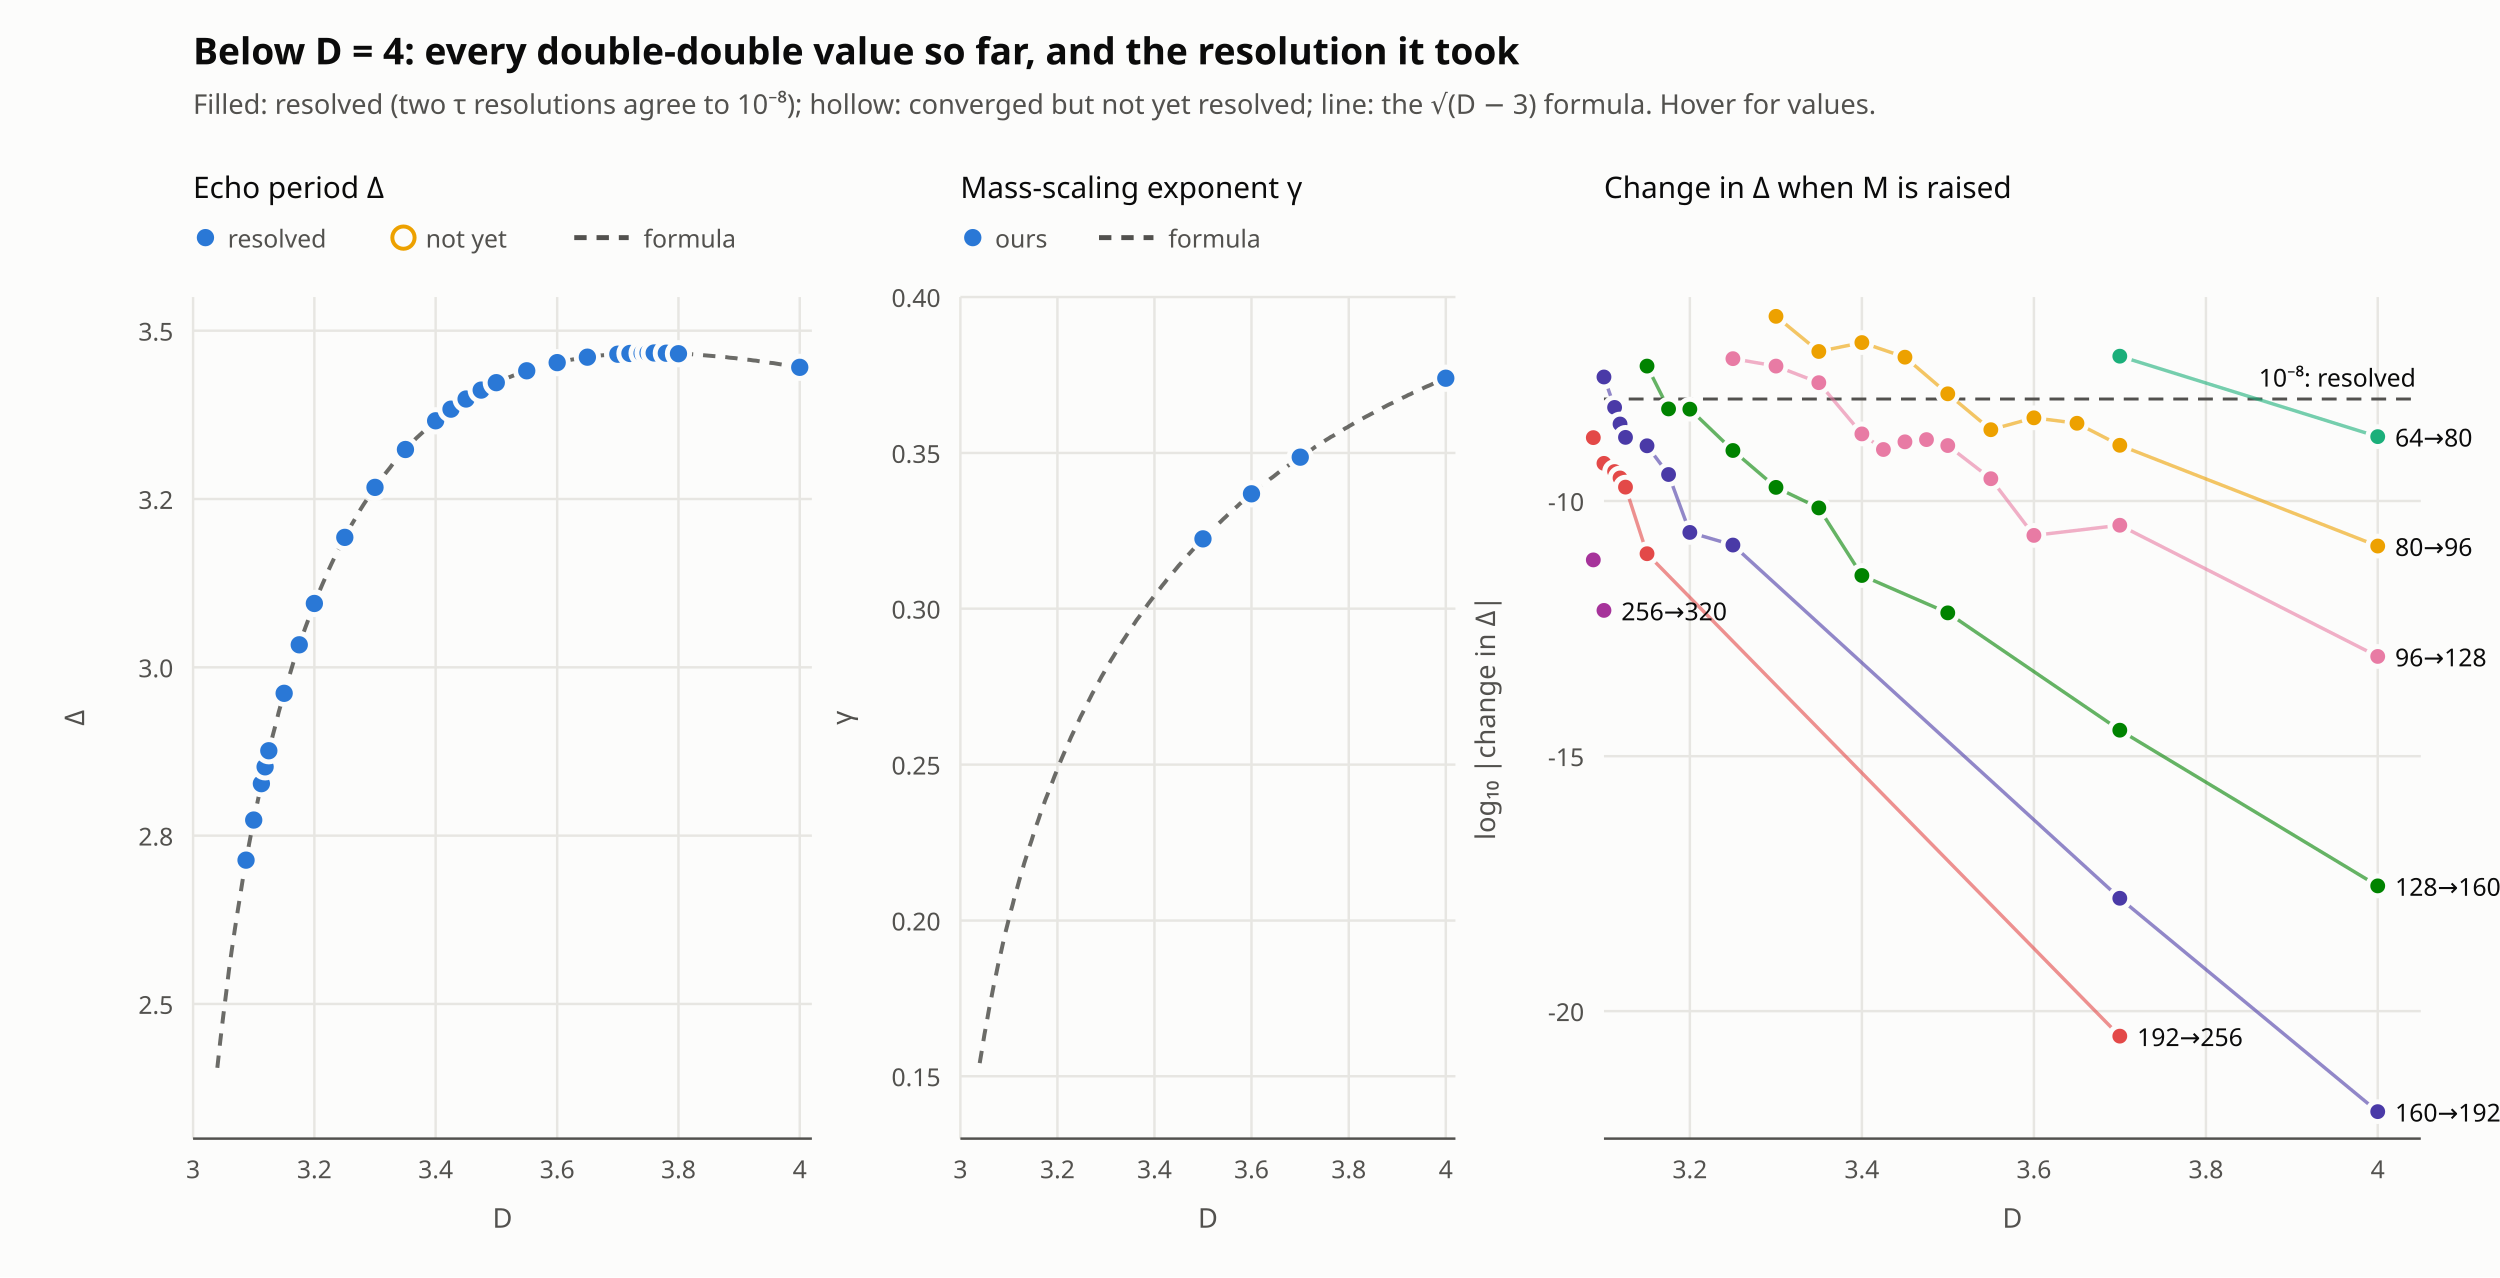
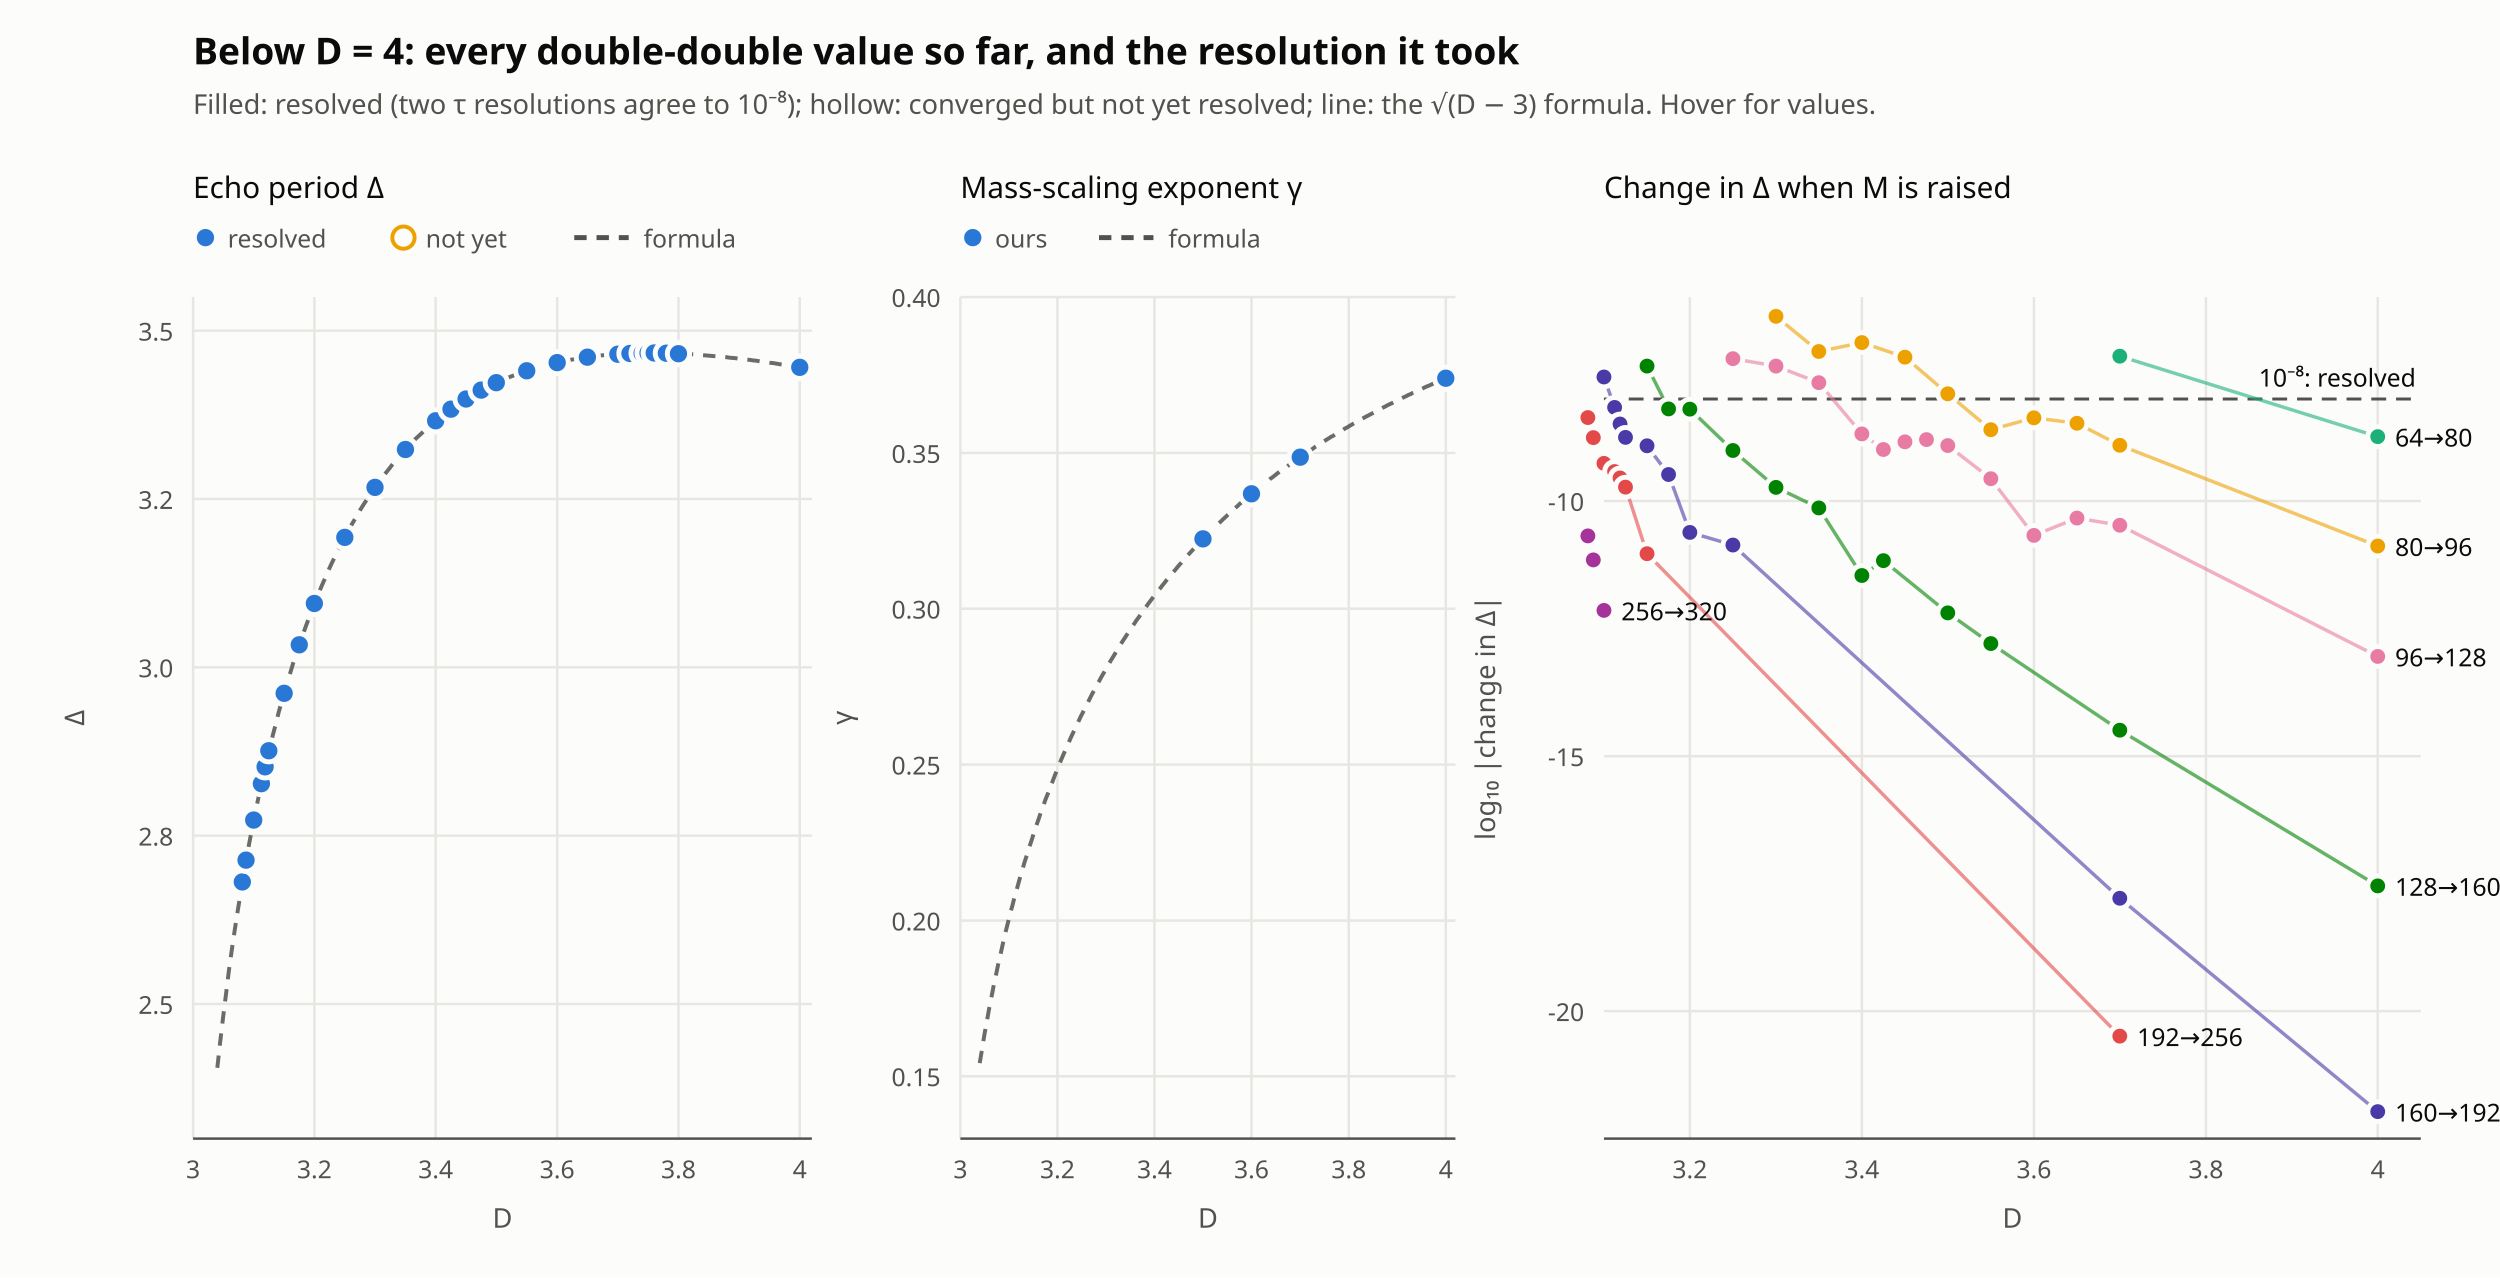
<svg xmlns="http://www.w3.org/2000/svg" width="1010" height="516" viewBox="0 0 1010 516" font-family="system-ui, sans-serif">
  <style>@media (prefers-color-scheme: dark){[fill="#fcfcfb"]{fill:#201f1d}[stroke="#fcfcfb"]{stroke:#201f1d}[fill="#0b0b0b"]{fill:#e8e6e3}[stroke="#0b0b0b"]{stroke:#e8e6e3}[fill="#52514e"]{fill:#a8a49d}[stroke="#52514e"]{stroke:#a8a49d}[fill="#e7e6e2"]{fill:#343230}[stroke="#e7e6e2"]{stroke:#343230}[fill="#efeeea"]{fill:#2a2927}[stroke="#efeeea"]{stroke:#2a2927}[fill="#eb6834"]{fill:#dd5c26}[stroke="#eb6834"]{stroke:#dd5c26}[fill="#7a7668"]{fill:#948e82}[stroke="#7a7668"]{stroke:#948e82}}</style>
  <rect width="1010" height="516" fill="#fcfcfb" />
  <text x="78.0" y="26.0" font-size="15" fill="#0b0b0b" text-anchor="start" font-weight="bold">Below D = 4: every double-double value so far, and the resolution it took</text>
  <text x="78.0" y="46.0" font-size="11" fill="#52514e" text-anchor="start" font-weight="normal">Filled: resolved (two τ resolutions agree to 10⁻⁸); hollow: converged but not yet resolved; line: the √(D − 3) formula. Hover for values.</text>
  <text x="78.0" y="80.0" font-size="12" fill="#0b0b0b" text-anchor="start" font-weight="normal">Echo period Δ</text>
  <line x1="78.0" y1="405.6" x2="328.0" y2="405.6" stroke="#e7e6e2" stroke-width="1" />
  <text x="70.0" y="409.6" font-size="10" fill="#52514e" text-anchor="end" font-weight="normal">2.5</text>
  <line x1="78.0" y1="337.6" x2="328.0" y2="337.6" stroke="#e7e6e2" stroke-width="1" />
  <text x="70.0" y="341.6" font-size="10" fill="#52514e" text-anchor="end" font-weight="normal">2.8</text>
  <line x1="78.0" y1="269.6" x2="328.0" y2="269.6" stroke="#e7e6e2" stroke-width="1" />
  <text x="70.0" y="273.6" font-size="10" fill="#52514e" text-anchor="end" font-weight="normal">3.0</text>
  <line x1="78.0" y1="201.6" x2="328.0" y2="201.6" stroke="#e7e6e2" stroke-width="1" />
  <text x="70.0" y="205.6" font-size="10" fill="#52514e" text-anchor="end" font-weight="normal">3.2</text>
  <line x1="78.0" y1="133.6" x2="328.0" y2="133.6" stroke="#e7e6e2" stroke-width="1" />
  <text x="70.0" y="137.6" font-size="10" fill="#52514e" text-anchor="end" font-weight="normal">3.5</text>
  <line x1="78.0" y1="120.0" x2="78.0" y2="460.0" stroke="#e7e6e2" stroke-width="1" />
  <text x="78.0" y="476.0" font-size="10" fill="#52514e" text-anchor="middle" font-weight="normal">3</text>
  <line x1="127.0" y1="120.0" x2="127.0" y2="460.0" stroke="#e7e6e2" stroke-width="1" />
  <text x="127.0" y="476.0" font-size="10" fill="#52514e" text-anchor="middle" font-weight="normal">3.2</text>
  <line x1="176.0" y1="120.0" x2="176.0" y2="460.0" stroke="#e7e6e2" stroke-width="1" />
  <text x="176.0" y="476.0" font-size="10" fill="#52514e" text-anchor="middle" font-weight="normal">3.4</text>
  <line x1="225.1" y1="120.0" x2="225.1" y2="460.0" stroke="#e7e6e2" stroke-width="1" />
  <text x="225.1" y="476.0" font-size="10" fill="#52514e" text-anchor="middle" font-weight="normal">3.6</text>
  <line x1="274.1" y1="120.0" x2="274.1" y2="460.0" stroke="#e7e6e2" stroke-width="1" />
  <text x="274.1" y="476.0" font-size="10" fill="#52514e" text-anchor="middle" font-weight="normal">3.8</text>
  <line x1="323.1" y1="120.0" x2="323.1" y2="460.0" stroke="#e7e6e2" stroke-width="1" />
  <text x="323.1" y="476.0" font-size="10" fill="#52514e" text-anchor="middle" font-weight="normal">4</text>
  <line x1="78.0" y1="460.0" x2="328.0" y2="460.0" stroke="#52514e" stroke-width="1" />
  <text x="203.0" y="496.0" font-size="11" fill="#52514e" text-anchor="middle" font-weight="normal">D</text>
  <text x="34.0" y="290.0" font-size="11" fill="#52514e" text-anchor="middle" transform="rotate(-90 34.0 290.0)">Δ</text>
  <path d="M87.8,431.4 L89.0,420.5 L90.2,410.4 L91.4,400.9 L92.5,391.9 L93.7,383.4 L94.9,375.3 L96.1,367.6 L97.3,360.2 L98.4,353.2 L99.6,346.5 L100.8,340.1 L102.0,333.9 L103.2,328.0 L104.4,322.3 L105.5,316.8 L106.7,311.5 L107.9,306.4 L109.1,301.5 L110.3,296.7 L111.5,292.2 L112.6,287.7 L113.8,283.5 L115.0,279.3 L116.2,275.3 L117.4,271.4 L118.5,267.7 L119.7,264.0 L120.9,260.5 L122.1,257.1 L123.3,253.7 L124.5,250.5 L125.6,247.4 L126.8,244.3 L128.0,241.4 L129.2,238.5 L130.4,235.7 L131.6,233.0 L132.7,230.4 L133.9,227.8 L135.1,225.3 L136.3,222.9 L137.5,220.5 L138.6,218.3 L139.8,216.0 L141.0,213.9 L142.2,211.7 L143.4,209.7 L144.6,207.7 L145.7,205.7 L146.9,203.8 L148.1,202.0 L149.3,200.2 L150.5,198.4 L151.7,196.7 L152.8,195.1 L154.0,193.5 L155.2,191.9 L156.4,190.4 L157.6,188.9 L158.7,187.4 L159.9,186.0 L161.1,184.6 L162.3,183.3 L163.5,182.0 L164.7,180.7 L165.8,179.4 L167.0,178.2 L168.2,177.0 L169.4,175.9 L170.6,174.8 L171.8,173.7 L172.9,172.6 L174.1,171.6 L175.3,170.6 L176.5,169.6 L177.7,168.7 L178.8,167.7 L180.0,166.8 L181.2,166.0 L182.4,165.1 L183.6,164.3 L184.8,163.5 L185.9,162.7 L187.1,161.9 L188.3,161.2 L189.5,160.4 L190.7,159.7 L191.9,159.1 L193.0,158.4 L194.2,157.7 L195.4,157.1 L196.6,156.5 L197.8,155.9 L198.9,155.3 L200.1,154.8 L201.3,154.3 L202.5,153.7 L203.7,153.2 L204.9,152.7 L206.0,152.3 L207.2,151.8 L208.4,151.3 L209.6,150.9 L210.8,150.5 L212.0,150.1 L213.1,149.7 L214.3,149.3 L215.5,149.0 L216.7,148.6 L217.9,148.3 L219.0,147.9 L220.2,147.6 L221.4,147.3 L222.6,147.0 L223.8,146.8 L225.0,146.5 L226.1,146.2 L227.3,146.0 L228.5,145.7 L229.7,145.5 L230.9,145.3 L232.1,145.1 L233.2,144.9 L234.4,144.7 L235.6,144.5 L236.8,144.4 L238.0,144.2 L239.1,144.0 L240.3,143.9 L241.5,143.8 L242.7,143.6 L243.9,143.5 L245.1,143.4 L246.2,143.3 L247.4,143.2 L248.6,143.1 L249.8,143.1 L251.0,143.0 L252.2,142.9 L253.3,142.9 L254.5,142.8 L255.7,142.8 L256.9,142.7 L258.1,142.7 L259.2,142.7 L260.4,142.7 L261.6,142.6 L262.8,142.6 L264.0,142.6 L265.2,142.6 L266.3,142.7 L267.5,142.7 L268.7,142.7 L269.9,142.7 L271.1,142.8 L272.3,142.8 L273.4,142.8 L274.6,142.9 L275.8,143.0 L277.0,143.0 L278.2,143.1 L279.3,143.1 L280.5,143.2 L281.7,143.3 L282.9,143.4 L284.1,143.5 L285.3,143.6 L286.4,143.7 L287.6,143.8 L288.8,143.9 L290.0,144.0 L291.2,144.1 L292.4,144.2 L293.5,144.3 L294.7,144.5 L295.9,144.6 L297.1,144.7 L298.3,144.9 L299.5,145.0 L300.6,145.1 L301.8,145.3 L303.0,145.4 L304.2,145.6 L305.4,145.7 L306.5,145.9 L307.7,146.1 L308.9,146.2 L310.1,146.4 L311.3,146.6 L312.5,146.7 L313.6,146.9 L314.8,147.1 L316.0,147.3 L317.2,147.5 L318.4,147.7 L319.6,147.8 L320.7,148.0 L321.9,148.2 L323.1,148.4" fill="none" stroke="#52514e" stroke-width="1.6" stroke-opacity="0.85" stroke-linejoin="round" stroke-dasharray="5 4" />
  <g>
+     <circle cx="97.9" cy="356.3" r="4.5" fill="#2a78d6" stroke="#fcfcfb" stroke-width="2" />
+   </g>
+   <g>
    <circle cx="99.4" cy="347.5" r="4.5" fill="#2a78d6" stroke="#fcfcfb" stroke-width="2" />
  </g>
  <g>
    <circle cx="102.5" cy="331.3" r="4.5" fill="#2a78d6" stroke="#fcfcfb" stroke-width="2" />
  </g>
  <g>
    <circle cx="105.6" cy="316.6" r="4.5" fill="#2a78d6" stroke="#fcfcfb" stroke-width="2" />
  </g>
  <g>
    <circle cx="107.1" cy="309.8" r="4.5" fill="#2a78d6" stroke="#fcfcfb" stroke-width="2" />
  </g>
  <g>
    <circle cx="108.6" cy="303.3" r="4.5" fill="#2a78d6" stroke="#fcfcfb" stroke-width="2" />
  </g>
  <g>
    <circle cx="114.8" cy="280.1" r="4.5" fill="#2a78d6" stroke="#fcfcfb" stroke-width="2" />
  </g>
  <g>
    <circle cx="120.9" cy="260.5" r="4.5" fill="#2a78d6" stroke="#fcfcfb" stroke-width="2" />
  </g>
  <g>
    <circle cx="127.0" cy="243.8" r="4.5" fill="#2a78d6" stroke="#fcfcfb" stroke-width="2" />
  </g>
  <g>
    <circle cx="139.3" cy="217.1" r="4.5" fill="#2a78d6" stroke="#fcfcfb" stroke-width="2" />
  </g>
  <g>
    <circle cx="151.5" cy="196.9" r="4.5" fill="#2a78d6" stroke="#fcfcfb" stroke-width="2" />
  </g>
  <g>
    <circle cx="163.8" cy="181.6" r="4.5" fill="#2a78d6" stroke="#fcfcfb" stroke-width="2" />
  </g>
  <g>
    <circle cx="176.0" cy="170.0" r="4.5" fill="#2a78d6" stroke="#fcfcfb" stroke-width="2" />
  </g>
  <g>
    <circle cx="182.2" cy="165.3" r="4.5" fill="#2a78d6" stroke="#fcfcfb" stroke-width="2" />
  </g>
  <g>
    <circle cx="188.3" cy="161.2" r="4.5" fill="#2a78d6" stroke="#fcfcfb" stroke-width="2" />
  </g>
  <g>
    <circle cx="194.4" cy="157.6" r="4.5" fill="#2a78d6" stroke="#fcfcfb" stroke-width="2" />
  </g>
  <g>
    <circle cx="200.5" cy="154.6" r="4.5" fill="#2a78d6" stroke="#fcfcfb" stroke-width="2" />
  </g>
  <g>
    <circle cx="212.8" cy="149.8" r="4.5" fill="#2a78d6" stroke="#fcfcfb" stroke-width="2" />
  </g>
  <g>
    <circle cx="225.1" cy="146.5" r="4.5" fill="#2a78d6" stroke="#fcfcfb" stroke-width="2" />
  </g>
  <g>
    <circle cx="237.3" cy="144.3" r="4.5" fill="#2a78d6" stroke="#fcfcfb" stroke-width="2" />
  </g>
  <g>
    <circle cx="249.6" cy="143.1" r="4.5" fill="#2a78d6" stroke="#fcfcfb" stroke-width="2" />
  </g>
  <g>
    <circle cx="254.5" cy="142.8" r="4.5" fill="#2a78d6" stroke="#fcfcfb" stroke-width="2" />
  </g>
  <g>
    <circle cx="259.4" cy="142.7" r="4.5" fill="#2a78d6" stroke="#fcfcfb" stroke-width="2" />
  </g>
  <g>
    <circle cx="261.8" cy="142.6" r="4.5" fill="#2a78d6" stroke="#fcfcfb" stroke-width="2" />
  </g>
  <g>
    <circle cx="264.3" cy="142.6" r="4.5" fill="#2a78d6" stroke="#fcfcfb" stroke-width="2" />
  </g>
  <g>
    <circle cx="269.2" cy="142.7" r="4.5" fill="#2a78d6" stroke="#fcfcfb" stroke-width="2" />
  </g>
  <g>
    <circle cx="274.1" cy="142.9" r="4.5" fill="#2a78d6" stroke="#fcfcfb" stroke-width="2" />
  </g>
  <g>
    <circle cx="323.1" cy="148.4" r="4.5" fill="#2a78d6" stroke="#fcfcfb" stroke-width="2" />
  </g>
  <g>
    <circle cx="83.0" cy="96.0" r="4.5" fill="#2a78d6" stroke="#fcfcfb" stroke-width="2" />
  </g>
  <text x="92.0" y="100.0" font-size="10" fill="#52514e" text-anchor="start" font-weight="normal">resolved</text>
  <g>
    <circle cx="163.0" cy="96.0" r="4.5" fill="#fcfcfb" stroke="#eda100" stroke-width="1.6" />
  </g>
  <text x="172.0" y="100.0" font-size="10" fill="#52514e" text-anchor="start" font-weight="normal">not yet</text>
  <line x1="232.0" y1="96.0" x2="254.0" y2="96.0" stroke="#52514e" stroke-width="2" stroke-dasharray="5 4" />
  <text x="260.0" y="100.0" font-size="10" fill="#52514e" text-anchor="start" font-weight="normal">formula</text>
  <text x="388.0" y="80.0" font-size="12" fill="#0b0b0b" text-anchor="start" font-weight="normal">Mass-scaling exponent γ</text>
  <line x1="388.0" y1="434.8" x2="588.0" y2="434.8" stroke="#e7e6e2" stroke-width="1" />
  <text x="380.0" y="438.8" font-size="10" fill="#52514e" text-anchor="end" font-weight="normal">0.15</text>
  <line x1="388.0" y1="371.9" x2="588.0" y2="371.9" stroke="#e7e6e2" stroke-width="1" />
  <text x="380.0" y="375.9" font-size="10" fill="#52514e" text-anchor="end" font-weight="normal">0.20</text>
  <line x1="388.0" y1="308.9" x2="588.0" y2="308.9" stroke="#e7e6e2" stroke-width="1" />
  <text x="380.0" y="312.9" font-size="10" fill="#52514e" text-anchor="end" font-weight="normal">0.25</text>
  <line x1="388.0" y1="245.9" x2="588.0" y2="245.9" stroke="#e7e6e2" stroke-width="1" />
  <text x="380.0" y="249.9" font-size="10" fill="#52514e" text-anchor="end" font-weight="normal">0.30</text>
  <line x1="388.0" y1="183.0" x2="588.0" y2="183.0" stroke="#e7e6e2" stroke-width="1" />
  <text x="380.0" y="187.0" font-size="10" fill="#52514e" text-anchor="end" font-weight="normal">0.35</text>
  <line x1="388.0" y1="120.0" x2="588.0" y2="120.0" stroke="#e7e6e2" stroke-width="1" />
  <text x="380.0" y="124.0" font-size="10" fill="#52514e" text-anchor="end" font-weight="normal">0.40</text>
  <line x1="388.0" y1="120.0" x2="388.0" y2="460.0" stroke="#e7e6e2" stroke-width="1" />
  <text x="388.0" y="476.0" font-size="10" fill="#52514e" text-anchor="middle" font-weight="normal">3</text>
  <line x1="427.2" y1="120.0" x2="427.2" y2="460.0" stroke="#e7e6e2" stroke-width="1" />
  <text x="427.2" y="476.0" font-size="10" fill="#52514e" text-anchor="middle" font-weight="normal">3.2</text>
  <line x1="466.4" y1="120.0" x2="466.4" y2="460.0" stroke="#e7e6e2" stroke-width="1" />
  <text x="466.4" y="476.0" font-size="10" fill="#52514e" text-anchor="middle" font-weight="normal">3.4</text>
  <line x1="505.6" y1="120.0" x2="505.6" y2="460.0" stroke="#e7e6e2" stroke-width="1" />
  <text x="505.6" y="476.0" font-size="10" fill="#52514e" text-anchor="middle" font-weight="normal">3.6</text>
  <line x1="544.9" y1="120.0" x2="544.9" y2="460.0" stroke="#e7e6e2" stroke-width="1" />
  <text x="544.9" y="476.0" font-size="10" fill="#52514e" text-anchor="middle" font-weight="normal">3.8</text>
  <line x1="584.1" y1="120.0" x2="584.1" y2="460.0" stroke="#e7e6e2" stroke-width="1" />
  <text x="584.1" y="476.0" font-size="10" fill="#52514e" text-anchor="middle" font-weight="normal">4</text>
  <line x1="388.0" y1="460.0" x2="588.0" y2="460.0" stroke="#52514e" stroke-width="1" />
  <text x="488.0" y="496.0" font-size="11" fill="#52514e" text-anchor="middle" font-weight="normal">D</text>
  <text x="344.0" y="290.0" font-size="11" fill="#52514e" text-anchor="middle" transform="rotate(-90 344.0 290.0)">γ</text>
  <path d="M395.8,429.5 L396.8,423.6 L397.7,418.0 L398.7,412.6 L399.6,407.5 L400.6,402.6 L401.5,397.9 L402.5,393.3 L403.4,388.9 L404.4,384.7 L405.3,380.6 L406.2,376.7 L407.2,372.8 L408.1,369.1 L409.1,365.5 L410.0,361.9 L411.0,358.5 L411.9,355.2 L412.9,351.9 L413.8,348.7 L414.8,345.6 L415.7,342.6 L416.7,339.7 L417.6,336.8 L418.5,334.0 L419.5,331.2 L420.4,328.5 L421.4,325.8 L422.3,323.2 L423.3,320.7 L424.2,318.2 L425.2,315.8 L426.1,313.4 L427.1,311.0 L428.0,308.7 L428.9,306.5 L429.9,304.2 L430.8,302.1 L431.8,299.9 L432.7,297.8 L433.7,295.7 L434.6,293.7 L435.6,291.7 L436.5,289.7 L437.5,287.8 L438.4,285.9 L439.4,284.0 L440.3,282.2 L441.2,280.4 L442.2,278.6 L443.1,276.8 L444.1,275.1 L445.0,273.4 L446.0,271.7 L446.9,270.0 L447.9,268.4 L448.8,266.8 L449.8,265.2 L450.7,263.7 L451.7,262.1 L452.6,260.6 L453.5,259.1 L454.5,257.6 L455.4,256.2 L456.4,254.7 L457.3,253.3 L458.3,251.9 L459.2,250.5 L460.2,249.2 L461.1,247.8 L462.1,246.5 L463.0,245.2 L463.9,243.9 L464.9,242.6 L465.8,241.4 L466.8,240.1 L467.7,238.9 L468.7,237.7 L469.6,236.5 L470.6,235.3 L471.5,234.1 L472.5,233.0 L473.4,231.8 L474.4,230.7 L475.3,229.6 L476.2,228.5 L477.2,227.4 L478.1,226.3 L479.1,225.2 L480.0,224.2 L481.0,223.1 L481.9,222.1 L482.9,221.1 L483.8,220.1 L484.8,219.1 L485.7,218.1 L486.7,217.1 L487.6,216.1 L488.5,215.2 L489.5,214.2 L490.4,213.3 L491.4,212.4 L492.3,211.5 L493.3,210.6 L494.2,209.7 L495.2,208.8 L496.1,207.9 L497.1,207.0 L498.0,206.2 L498.9,205.3 L499.9,204.5 L500.8,203.6 L501.8,202.8 L502.7,202.0 L503.7,201.2 L504.6,200.4 L505.6,199.6 L506.5,198.8 L507.5,198.0 L508.4,197.3 L509.4,196.5 L510.3,195.7 L511.2,195.0 L512.2,194.3 L513.1,193.5 L514.1,192.8 L515.0,192.1 L516.0,191.3 L516.9,190.6 L517.9,189.9 L518.8,189.2 L519.8,188.6 L520.7,187.9 L521.6,187.2 L522.6,186.5 L523.5,185.9 L524.5,185.2 L525.4,184.5 L526.4,183.9 L527.3,183.2 L528.3,182.6 L529.2,182.0 L530.2,181.4 L531.1,180.7 L532.1,180.1 L533.0,179.5 L533.9,178.9 L534.9,178.3 L535.8,177.7 L536.8,177.1 L537.7,176.5 L538.7,176.0 L539.6,175.4 L540.6,174.8 L541.5,174.2 L542.5,173.7 L543.4,173.1 L544.4,172.6 L545.3,172.0 L546.2,171.5 L547.2,170.9 L548.1,170.4 L549.1,169.9 L550.0,169.3 L551.0,168.8 L551.9,168.3 L552.9,167.8 L553.8,167.3 L554.8,166.8 L555.7,166.3 L556.6,165.8 L557.6,165.3 L558.5,164.8 L559.5,164.3 L560.4,163.8 L561.4,163.3 L562.3,162.9 L563.3,162.4 L564.2,161.9 L565.2,161.4 L566.1,161.0 L567.1,160.5 L568.0,160.1 L568.9,159.6 L569.9,159.2 L570.8,158.7 L571.8,158.3 L572.7,157.8 L573.7,157.4 L574.6,157.0 L575.6,156.5 L576.5,156.1 L577.5,155.7 L578.4,155.3 L579.3,154.8 L580.3,154.4 L581.2,154.0 L582.2,153.6 L583.1,153.2 L584.1,152.8" fill="none" stroke="#52514e" stroke-width="1.6" stroke-opacity="0.85" stroke-linejoin="round" stroke-dasharray="5 4" />
  <g>
    <circle cx="486.0" cy="217.7" r="4.5" fill="#2a78d6" stroke="#fcfcfb" stroke-width="2" />
  </g>
  <g>
    <circle cx="505.6" cy="199.5" r="4.5" fill="#2a78d6" stroke="#fcfcfb" stroke-width="2" />
  </g>
  <g>
    <circle cx="525.3" cy="184.7" r="4.5" fill="#2a78d6" stroke="#fcfcfb" stroke-width="2" />
  </g>
  <g>
    <circle cx="584.1" cy="152.8" r="4.5" fill="#2a78d6" stroke="#fcfcfb" stroke-width="2" />
  </g>
  <g>
    <circle cx="393.0" cy="96.0" r="4.5" fill="#2a78d6" stroke="#fcfcfb" stroke-width="2" />
  </g>
  <text x="402.0" y="100.0" font-size="10" fill="#52514e" text-anchor="start" font-weight="normal">ours</text>
  <line x1="444.0" y1="96.0" x2="466.0" y2="96.0" stroke="#52514e" stroke-width="2" stroke-dasharray="5 4" />
  <text x="472.0" y="100.0" font-size="10" fill="#52514e" text-anchor="start" font-weight="normal">formula</text>
  <text x="648.0" y="80.0" font-size="12" fill="#0b0b0b" text-anchor="start" font-weight="normal">Change in Δ when M is raised</text>
  <line x1="648.0" y1="408.5" x2="978.0" y2="408.5" stroke="#e7e6e2" stroke-width="1" />
  <text x="640.0" y="412.5" font-size="10" fill="#52514e" text-anchor="end" font-weight="normal">-20</text>
  <line x1="648.0" y1="305.5" x2="978.0" y2="305.5" stroke="#e7e6e2" stroke-width="1" />
  <text x="640.0" y="309.5" font-size="10" fill="#52514e" text-anchor="end" font-weight="normal">-15</text>
  <line x1="648.0" y1="202.4" x2="978.0" y2="202.4" stroke="#e7e6e2" stroke-width="1" />
  <text x="640.0" y="206.4" font-size="10" fill="#52514e" text-anchor="end" font-weight="normal">-10</text>
  <line x1="682.7" y1="120.0" x2="682.7" y2="460.0" stroke="#e7e6e2" stroke-width="1" />
  <text x="682.7" y="476.0" font-size="10" fill="#52514e" text-anchor="middle" font-weight="normal">3.2</text>
  <line x1="752.2" y1="120.0" x2="752.2" y2="460.0" stroke="#e7e6e2" stroke-width="1" />
  <text x="752.2" y="476.0" font-size="10" fill="#52514e" text-anchor="middle" font-weight="normal">3.4</text>
  <line x1="821.7" y1="120.0" x2="821.7" y2="460.0" stroke="#e7e6e2" stroke-width="1" />
  <text x="821.7" y="476.0" font-size="10" fill="#52514e" text-anchor="middle" font-weight="normal">3.6</text>
  <line x1="891.2" y1="120.0" x2="891.2" y2="460.0" stroke="#e7e6e2" stroke-width="1" />
  <text x="891.2" y="476.0" font-size="10" fill="#52514e" text-anchor="middle" font-weight="normal">3.8</text>
  <line x1="960.6" y1="120.0" x2="960.6" y2="460.0" stroke="#e7e6e2" stroke-width="1" />
  <text x="960.6" y="476.0" font-size="10" fill="#52514e" text-anchor="middle" font-weight="normal">4</text>
  <line x1="648.0" y1="460.0" x2="978.0" y2="460.0" stroke="#52514e" stroke-width="1" />
  <text x="813.0" y="496.0" font-size="11" fill="#52514e" text-anchor="middle" font-weight="normal">D</text>
  <text x="604.0" y="290.0" font-size="11" fill="#52514e" text-anchor="middle" transform="rotate(-90 604.0 290.0)">log₁₀ |change in Δ|</text>
  <line x1="648.0" y1="161.2" x2="978.0" y2="161.2" stroke="#52514e" stroke-width="1.2" stroke-dasharray="6 4" />
  <text x="976.0" y="156.2" font-size="10" fill="#0b0b0b" text-anchor="end" font-weight="normal">10⁻⁸: resolved</text>
  <path d="M856.4,143.9 L960.6,176.4" fill="none" stroke="#1baf7a" stroke-width="1.4" stroke-opacity="0.6" stroke-linejoin="round" />
  <g>
    <circle cx="856.4" cy="143.9" r="4" fill="#1baf7a" stroke="#fcfcfb" stroke-width="2" />
  </g>
  <g>
    <circle cx="960.6" cy="176.4" r="4" fill="#1baf7a" stroke="#fcfcfb" stroke-width="2" />
  </g>
  <text x="967.6" y="180.4" font-size="10" fill="#0b0b0b" text-anchor="start" font-weight="normal">64→80</text>
  <path d="M717.5,127.8 L734.8,142.0 L752.2,138.4 L769.6,144.3 L786.9,159.1 L804.3,173.6 L821.7,168.8 L839.1,171.0 L856.4,179.9 L960.6,220.6" fill="none" stroke="#eda100" stroke-width="1.4" stroke-opacity="0.6" stroke-linejoin="round" />
  <g>
    <circle cx="717.5" cy="127.8" r="4" fill="#eda100" stroke="#fcfcfb" stroke-width="2" />
  </g>
  <g>
    <circle cx="734.8" cy="142.0" r="4" fill="#eda100" stroke="#fcfcfb" stroke-width="2" />
  </g>
  <g>
    <circle cx="752.2" cy="138.4" r="4" fill="#eda100" stroke="#fcfcfb" stroke-width="2" />
  </g>
  <g>
    <circle cx="769.6" cy="144.3" r="4" fill="#eda100" stroke="#fcfcfb" stroke-width="2" />
  </g>
  <g>
    <circle cx="786.9" cy="159.1" r="4" fill="#eda100" stroke="#fcfcfb" stroke-width="2" />
  </g>
  <g>
    <circle cx="804.3" cy="173.6" r="4" fill="#eda100" stroke="#fcfcfb" stroke-width="2" />
  </g>
  <g>
    <circle cx="821.7" cy="168.8" r="4" fill="#eda100" stroke="#fcfcfb" stroke-width="2" />
  </g>
  <g>
    <circle cx="839.1" cy="171.0" r="4" fill="#eda100" stroke="#fcfcfb" stroke-width="2" />
  </g>
  <g>
    <circle cx="856.4" cy="179.9" r="4" fill="#eda100" stroke="#fcfcfb" stroke-width="2" />
  </g>
  <g>
    <circle cx="960.6" cy="220.6" r="4" fill="#eda100" stroke="#fcfcfb" stroke-width="2" />
  </g>
  <text x="967.6" y="224.6" font-size="10" fill="#0b0b0b" text-anchor="start" font-weight="normal">80→96</text>
-   <path d="M700.1,144.9 L717.5,147.9 L734.8,154.6 L752.2,175.3 L760.9,181.6 L769.6,178.5 L778.3,177.6 L786.9,180.0 L804.3,193.4 L821.7,216.3 L856.4,212.2 L960.6,265.2" fill="none" stroke="#e87ba4" stroke-width="1.4" stroke-opacity="0.6" stroke-linejoin="round" />
+   <path d="M700.1,144.9 L717.5,147.9 L734.8,154.6 L752.2,175.3 L760.9,181.6 L769.6,178.5 L778.3,177.6 L786.9,180.0 L804.3,193.4 L821.7,216.3 L839.1,209.3 L856.4,212.2 L960.6,265.2" fill="none" stroke="#e87ba4" stroke-width="1.4" stroke-opacity="0.6" stroke-linejoin="round" />
  <g>
    <circle cx="700.1" cy="144.9" r="4" fill="#e87ba4" stroke="#fcfcfb" stroke-width="2" />
  </g>
  <g>
    <circle cx="717.5" cy="147.9" r="4" fill="#e87ba4" stroke="#fcfcfb" stroke-width="2" />
  </g>
  <g>
    <circle cx="734.8" cy="154.6" r="4" fill="#e87ba4" stroke="#fcfcfb" stroke-width="2" />
  </g>
  <g>
    <circle cx="752.2" cy="175.3" r="4" fill="#e87ba4" stroke="#fcfcfb" stroke-width="2" />
  </g>
  <g>
    <circle cx="760.9" cy="181.6" r="4" fill="#e87ba4" stroke="#fcfcfb" stroke-width="2" />
  </g>
  <g>
    <circle cx="769.6" cy="178.5" r="4" fill="#e87ba4" stroke="#fcfcfb" stroke-width="2" />
  </g>
  <g>
    <circle cx="778.3" cy="177.6" r="4" fill="#e87ba4" stroke="#fcfcfb" stroke-width="2" />
  </g>
  <g>
    <circle cx="786.9" cy="180.0" r="4" fill="#e87ba4" stroke="#fcfcfb" stroke-width="2" />
  </g>
  <g>
    <circle cx="804.3" cy="193.4" r="4" fill="#e87ba4" stroke="#fcfcfb" stroke-width="2" />
  </g>
  <g>
    <circle cx="821.7" cy="216.3" r="4" fill="#e87ba4" stroke="#fcfcfb" stroke-width="2" />
  </g>
  <g>
+     <circle cx="839.1" cy="209.3" r="4" fill="#e87ba4" stroke="#fcfcfb" stroke-width="2" />
+   </g>
+   <g>
    <circle cx="856.4" cy="212.2" r="4" fill="#e87ba4" stroke="#fcfcfb" stroke-width="2" />
  </g>
  <g>
    <circle cx="960.6" cy="265.2" r="4" fill="#e87ba4" stroke="#fcfcfb" stroke-width="2" />
  </g>
  <text x="967.6" y="269.2" font-size="10" fill="#0b0b0b" text-anchor="start" font-weight="normal">96→128</text>
-   <path d="M665.4,147.9 L674.1,165.2 L682.7,165.3 L700.1,182.0 L717.5,196.9 L734.8,205.2 L752.2,232.5 L786.9,247.6 L856.4,295.0 L960.6,357.9" fill="none" stroke="#008300" stroke-width="1.4" stroke-opacity="0.6" stroke-linejoin="round" />
+   <path d="M665.4,147.9 L674.1,165.2 L682.7,165.3 L700.1,182.0 L717.5,196.9 L734.8,205.2 L752.2,232.5 L760.9,226.5 L786.9,247.6 L804.3,260.0 L856.4,295.0 L960.6,357.9" fill="none" stroke="#008300" stroke-width="1.4" stroke-opacity="0.6" stroke-linejoin="round" />
  <g>
    <circle cx="665.4" cy="147.9" r="4" fill="#008300" stroke="#fcfcfb" stroke-width="2" />
  </g>
  <g>
    <circle cx="674.1" cy="165.2" r="4" fill="#008300" stroke="#fcfcfb" stroke-width="2" />
  </g>
  <g>
    <circle cx="682.7" cy="165.3" r="4" fill="#008300" stroke="#fcfcfb" stroke-width="2" />
  </g>
  <g>
    <circle cx="700.1" cy="182.0" r="4" fill="#008300" stroke="#fcfcfb" stroke-width="2" />
  </g>
  <g>
    <circle cx="717.5" cy="196.9" r="4" fill="#008300" stroke="#fcfcfb" stroke-width="2" />
  </g>
  <g>
    <circle cx="734.8" cy="205.2" r="4" fill="#008300" stroke="#fcfcfb" stroke-width="2" />
  </g>
  <g>
    <circle cx="752.2" cy="232.5" r="4" fill="#008300" stroke="#fcfcfb" stroke-width="2" />
  </g>
  <g>
+     <circle cx="760.9" cy="226.5" r="4" fill="#008300" stroke="#fcfcfb" stroke-width="2" />
+   </g>
+   <g>
    <circle cx="786.9" cy="247.6" r="4" fill="#008300" stroke="#fcfcfb" stroke-width="2" />
+   </g>
+   <g>
+     <circle cx="804.3" cy="260.0" r="4" fill="#008300" stroke="#fcfcfb" stroke-width="2" />
  </g>
  <g>
    <circle cx="856.4" cy="295.0" r="4" fill="#008300" stroke="#fcfcfb" stroke-width="2" />
  </g>
  <g>
    <circle cx="960.6" cy="357.9" r="4" fill="#008300" stroke="#fcfcfb" stroke-width="2" />
  </g>
  <text x="967.6" y="361.9" font-size="10" fill="#0b0b0b" text-anchor="start" font-weight="normal">128→160</text>
  <path d="M648.0,152.3 L652.3,164.6 L654.5,171.3 L656.7,176.7 L665.4,180.1 L674.1,191.7 L682.7,215.1 L700.1,220.2 L856.4,362.9 L960.6,449.1" fill="none" stroke="#4a3aa7" stroke-width="1.4" stroke-opacity="0.6" stroke-linejoin="round" />
  <g>
    <circle cx="648.0" cy="152.3" r="4" fill="#4a3aa7" stroke="#fcfcfb" stroke-width="2" />
  </g>
  <g>
    <circle cx="652.3" cy="164.6" r="4" fill="#4a3aa7" stroke="#fcfcfb" stroke-width="2" />
  </g>
  <g>
    <circle cx="654.5" cy="171.3" r="4" fill="#4a3aa7" stroke="#fcfcfb" stroke-width="2" />
  </g>
  <g>
    <circle cx="656.7" cy="176.7" r="4" fill="#4a3aa7" stroke="#fcfcfb" stroke-width="2" />
  </g>
  <g>
    <circle cx="665.4" cy="180.1" r="4" fill="#4a3aa7" stroke="#fcfcfb" stroke-width="2" />
  </g>
  <g>
    <circle cx="674.1" cy="191.7" r="4" fill="#4a3aa7" stroke="#fcfcfb" stroke-width="2" />
  </g>
  <g>
    <circle cx="682.7" cy="215.1" r="4" fill="#4a3aa7" stroke="#fcfcfb" stroke-width="2" />
  </g>
  <g>
    <circle cx="700.1" cy="220.2" r="4" fill="#4a3aa7" stroke="#fcfcfb" stroke-width="2" />
  </g>
  <g>
    <circle cx="856.4" cy="362.9" r="4" fill="#4a3aa7" stroke="#fcfcfb" stroke-width="2" />
  </g>
  <g>
    <circle cx="960.6" cy="449.1" r="4" fill="#4a3aa7" stroke="#fcfcfb" stroke-width="2" />
  </g>
  <text x="967.6" y="453.1" font-size="10" fill="#0b0b0b" text-anchor="start" font-weight="normal">160→192</text>
  <path d="M648.0,187.2 L652.3,190.5 L654.5,193.1 L656.7,196.8 L665.4,223.7 L856.4,418.6" fill="none" stroke="#e34948" stroke-width="1.4" stroke-opacity="0.6" stroke-linejoin="round" />
  <g>
+     <circle cx="641.5" cy="168.7" r="4" fill="#e34948" stroke="#fcfcfb" stroke-width="2" />
+   </g>
+   <g>
    <circle cx="643.7" cy="176.8" r="4" fill="#e34948" stroke="#fcfcfb" stroke-width="2" />
  </g>
  <g>
    <circle cx="648.0" cy="187.2" r="4" fill="#e34948" stroke="#fcfcfb" stroke-width="2" />
  </g>
  <g>
    <circle cx="652.3" cy="190.5" r="4" fill="#e34948" stroke="#fcfcfb" stroke-width="2" />
  </g>
  <g>
    <circle cx="654.5" cy="193.1" r="4" fill="#e34948" stroke="#fcfcfb" stroke-width="2" />
  </g>
  <g>
    <circle cx="656.7" cy="196.8" r="4" fill="#e34948" stroke="#fcfcfb" stroke-width="2" />
  </g>
  <g>
    <circle cx="665.4" cy="223.7" r="4" fill="#e34948" stroke="#fcfcfb" stroke-width="2" />
  </g>
  <g>
    <circle cx="856.4" cy="418.6" r="4" fill="#e34948" stroke="#fcfcfb" stroke-width="2" />
  </g>
  <text x="863.4" y="422.6" font-size="10" fill="#0b0b0b" text-anchor="start" font-weight="normal">192→256</text>
+   <g>
+     <circle cx="641.5" cy="216.5" r="4" fill="#a6339a" stroke="#fcfcfb" stroke-width="2" />
+   </g>
  <g>
    <circle cx="643.7" cy="226.2" r="4" fill="#a6339a" stroke="#fcfcfb" stroke-width="2" />
  </g>
  <g>
    <circle cx="648.0" cy="246.6" r="4" fill="#a6339a" stroke="#fcfcfb" stroke-width="2" />
  </g>
  <text x="655.0" y="250.6" font-size="10" fill="#0b0b0b" text-anchor="start" font-weight="normal">256→320</text>
</svg>
